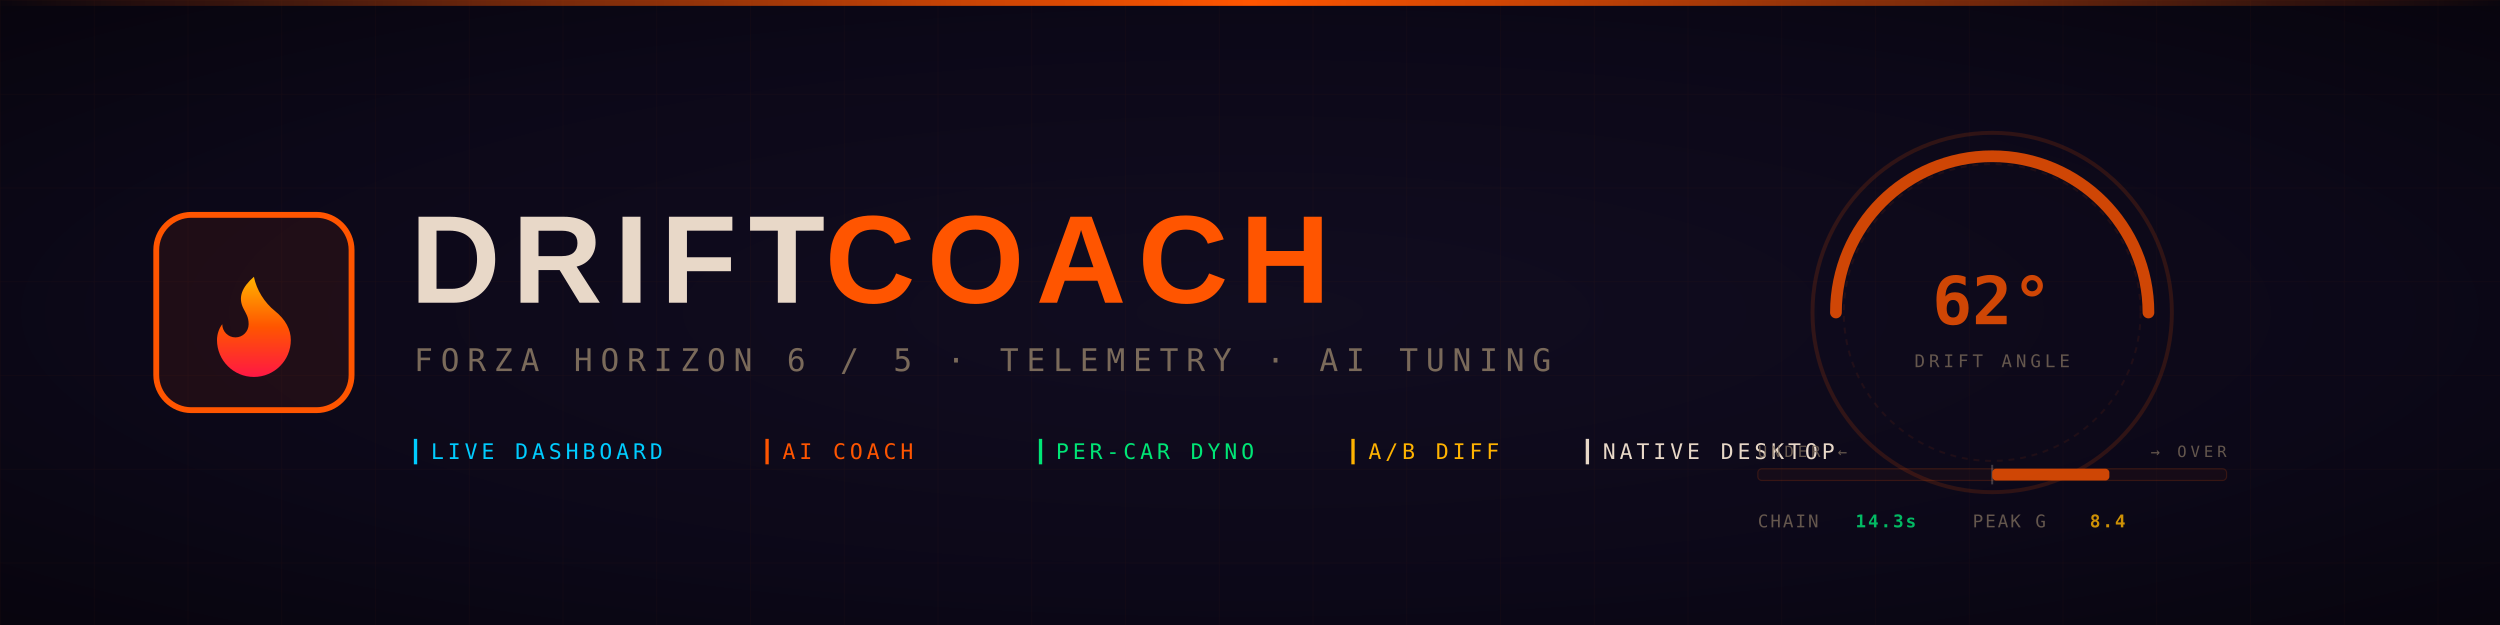
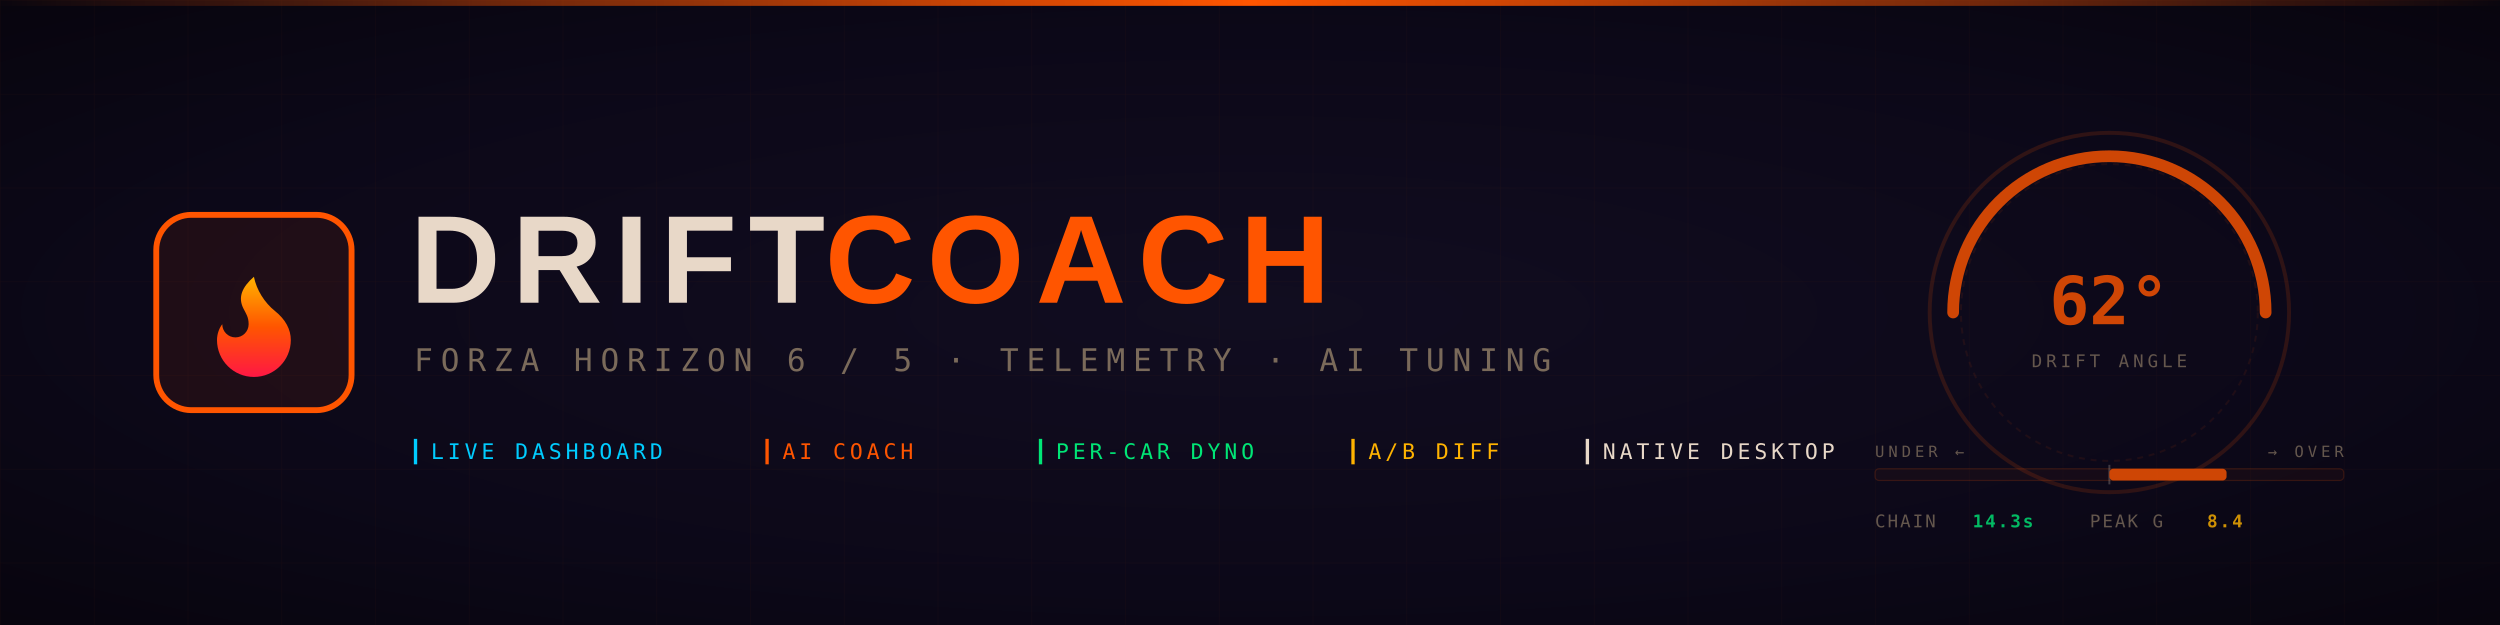
<svg xmlns="http://www.w3.org/2000/svg" width="1280" height="320" viewBox="0 0 1280 320">
  <defs>
    <radialGradient id="bg" cx="0.5" cy="0.5" r="0.9">
      <stop offset="0" stop-color="#110D20" />
      <stop offset="0.5" stop-color="#0C0818" />
      <stop offset="1" stop-color="#040206" />
    </radialGradient>
    <linearGradient id="flame" x1="0.5" y1="1" x2="0.5" y2="0">
      <stop offset="0" stop-color="#FF1744" />
      <stop offset="0.5" stop-color="#FF5500" />
      <stop offset="1" stop-color="#FFB300" />
    </linearGradient>
    <linearGradient id="topline" x1="0" y1="0" x2="1" y2="0">
      <stop offset="0" stop-color="#FF5500" stop-opacity="0" />
      <stop offset="0.5" stop-color="#FF5500" stop-opacity="1" />
      <stop offset="1" stop-color="#FF5500" stop-opacity="0" />
    </linearGradient>
    <pattern id="grid" width="48" height="48" patternUnits="userSpaceOnUse">
      <path d="M48 0 L0 0 0 48" fill="none" stroke="#FF5500" stroke-opacity="0.05" stroke-width="0.5" />
    </pattern>
  </defs>
  <rect width="1280" height="320" fill="url(#bg)" />
  <rect width="1280" height="320" fill="url(#grid)" />
  <rect y="0" width="1280" height="3" fill="url(#topline)" />
  <g transform="translate(80, 110)">
    <rect width="100" height="100" rx="18" ry="18" fill="#FF5500" fill-opacity="0.08" stroke="#FF5500" stroke-width="3" />
    <g transform="translate(50, 56) scale(2.7) translate(-12, -12)">
      <path d="M8.5 14.5A2.5 2.5 0 0 0 11 12c0-1.38-.5-2-1-3-1.072-2.143-.224-4.054 2-6 .5 2.5 2 4.9 4 6.5 2 1.6 3 3.5 3 5.5a7 7 0 1 1-14 0c0-1.153.433-2.294 1-3a2.5 2.5 0 0 0 2.5 2.5z" fill="url(#flame)" />
    </g>
  </g>
  <text x="210" y="155" font-family="Rajdhani, Arial, sans-serif" font-size="64" font-weight="700" letter-spacing="6" fill="#E8D8C8">DRIFT<tspan fill="#FF5500"> COACH</tspan>
  </text>
  <text x="212" y="190" font-family="Share Tech Mono, monospace" font-size="16" letter-spacing="4" fill="#7A6A5A">FORZA HORIZON 6 / 5 · TELEMETRY · AI TUNING</text>
  <g transform="translate(212, 235)" font-family="Share Tech Mono, monospace" font-size="11" letter-spacing="2">
    <text x="0" y="0" fill="#00CCFF">▎LIVE DASHBOARD</text>
    <text x="180" y="0" fill="#FF5500">▎AI COACH</text>
    <text x="320" y="0" fill="#00E676">▎PER-CAR DYNO</text>
    <text x="480" y="0" fill="#FFB300">▎A/B DIFF</text>
    <text x="600" y="0" fill="#E8D8C8">▎NATIVE DESKTOP</text>
  </g>
-   <g transform="translate(900, 160)" opacity="0.8">
+   <g transform="translate(960, 160)" opacity="0.8">
    <circle cx="120" cy="0" r="92" fill="none" stroke="#FF5500" stroke-opacity="0.18" stroke-width="2" />
    <circle cx="120" cy="0" r="76" fill="none" stroke="#FF5500" stroke-opacity="0.10" stroke-width="1" stroke-dasharray="3,3" />
    <path d="M 40 0 A 80 80 0 0 1 200 0" fill="none" stroke="#FF5500" stroke-width="6" stroke-linecap="round" />
    <text x="120" y="6" text-anchor="middle" font-family="Share Tech Mono, monospace" font-size="34" font-weight="700" fill="#FF5500">62°</text>
    <text x="120" y="28" text-anchor="middle" font-family="Share Tech Mono, monospace" font-size="9" letter-spacing="2" fill="#7A6A5A">DRIFT ANGLE</text>
    <g transform="translate(0, 80)">
      <text x="0" y="-6" font-family="Share Tech Mono, monospace" font-size="8" fill="#7A6A5A" letter-spacing="2">UNDER ←</text>
      <text x="240" y="-6" text-anchor="end" font-family="Share Tech Mono, monospace" font-size="8" fill="#7A6A5A" letter-spacing="2">→ OVER</text>
      <rect x="0" y="0" width="240" height="6" rx="2" fill="#FF5500" fill-opacity="0.05" stroke="#FF5500" stroke-opacity="0.2" stroke-width="0.6" />
      <line x1="120" y1="-2" x2="120" y2="8" stroke="#E8D8C8" stroke-opacity="0.3" />
      <rect x="120" y="0" width="60" height="6" rx="2" fill="#FF5500" />
    </g>
    <g transform="translate(0, 110)" font-family="Share Tech Mono, monospace" font-size="9" letter-spacing="1">
      <text x="0" y="0" fill="#7A6A5A">CHAIN</text>
      <text x="50" y="0" fill="#00E676" font-weight="700">14.3s</text>
      <text x="110" y="0" fill="#7A6A5A">PEAK G</text>
      <text x="170" y="0" fill="#FFB300" font-weight="700">8.4</text>
    </g>
  </g>
</svg>
